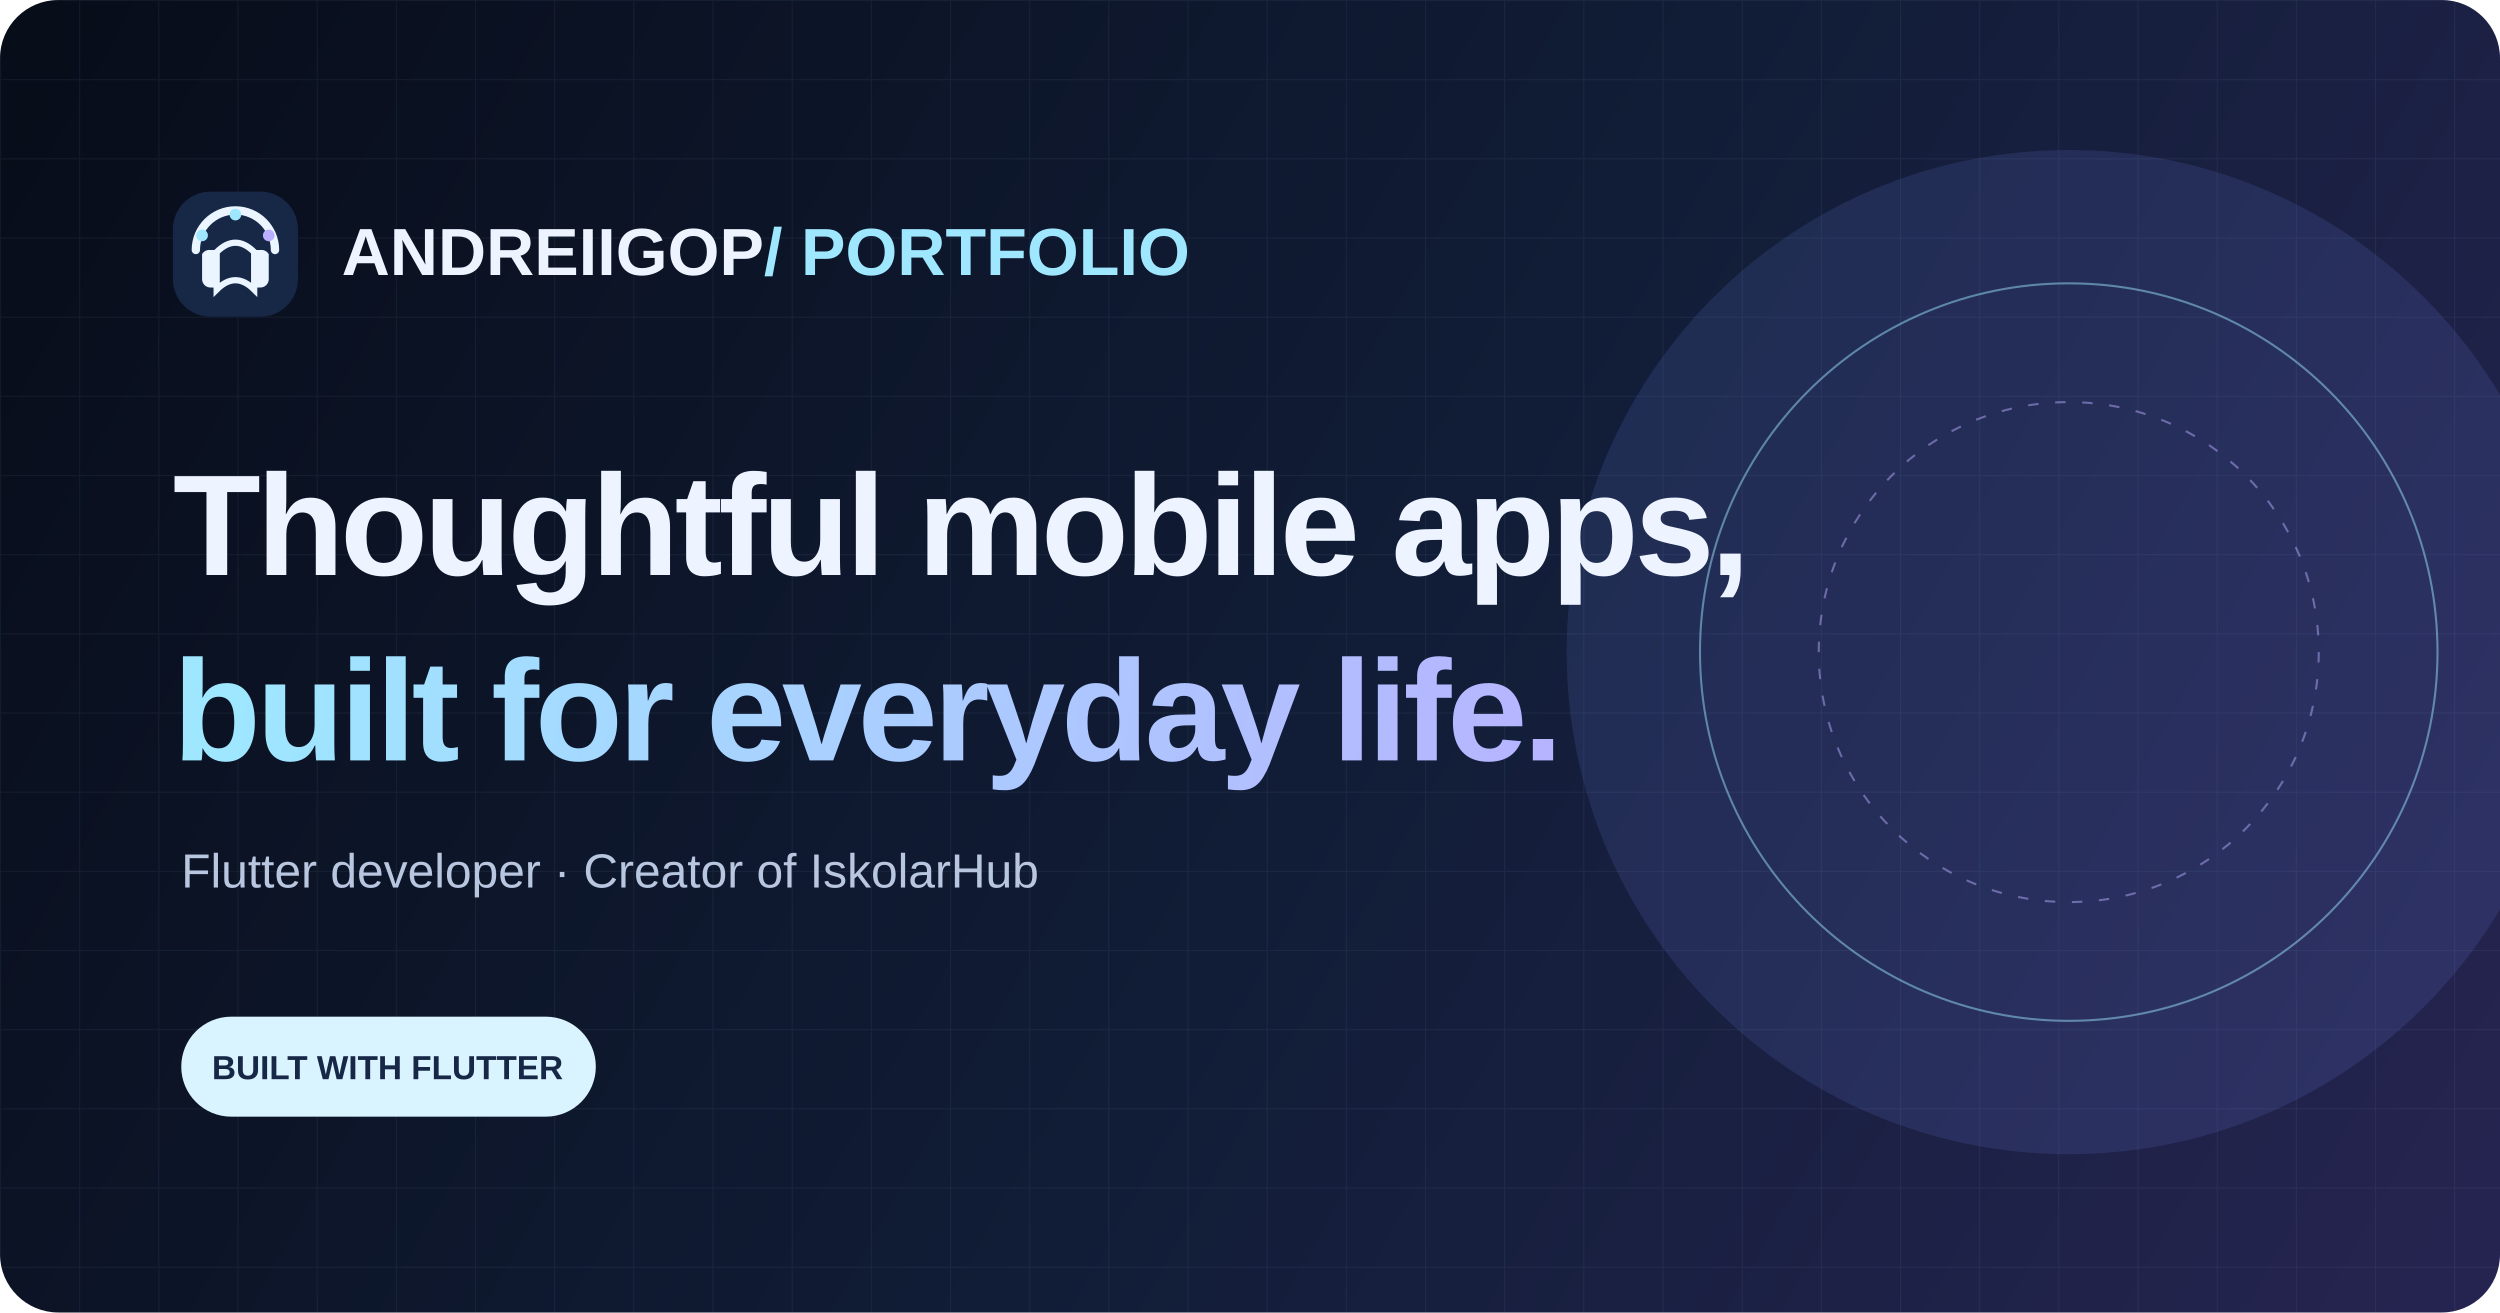
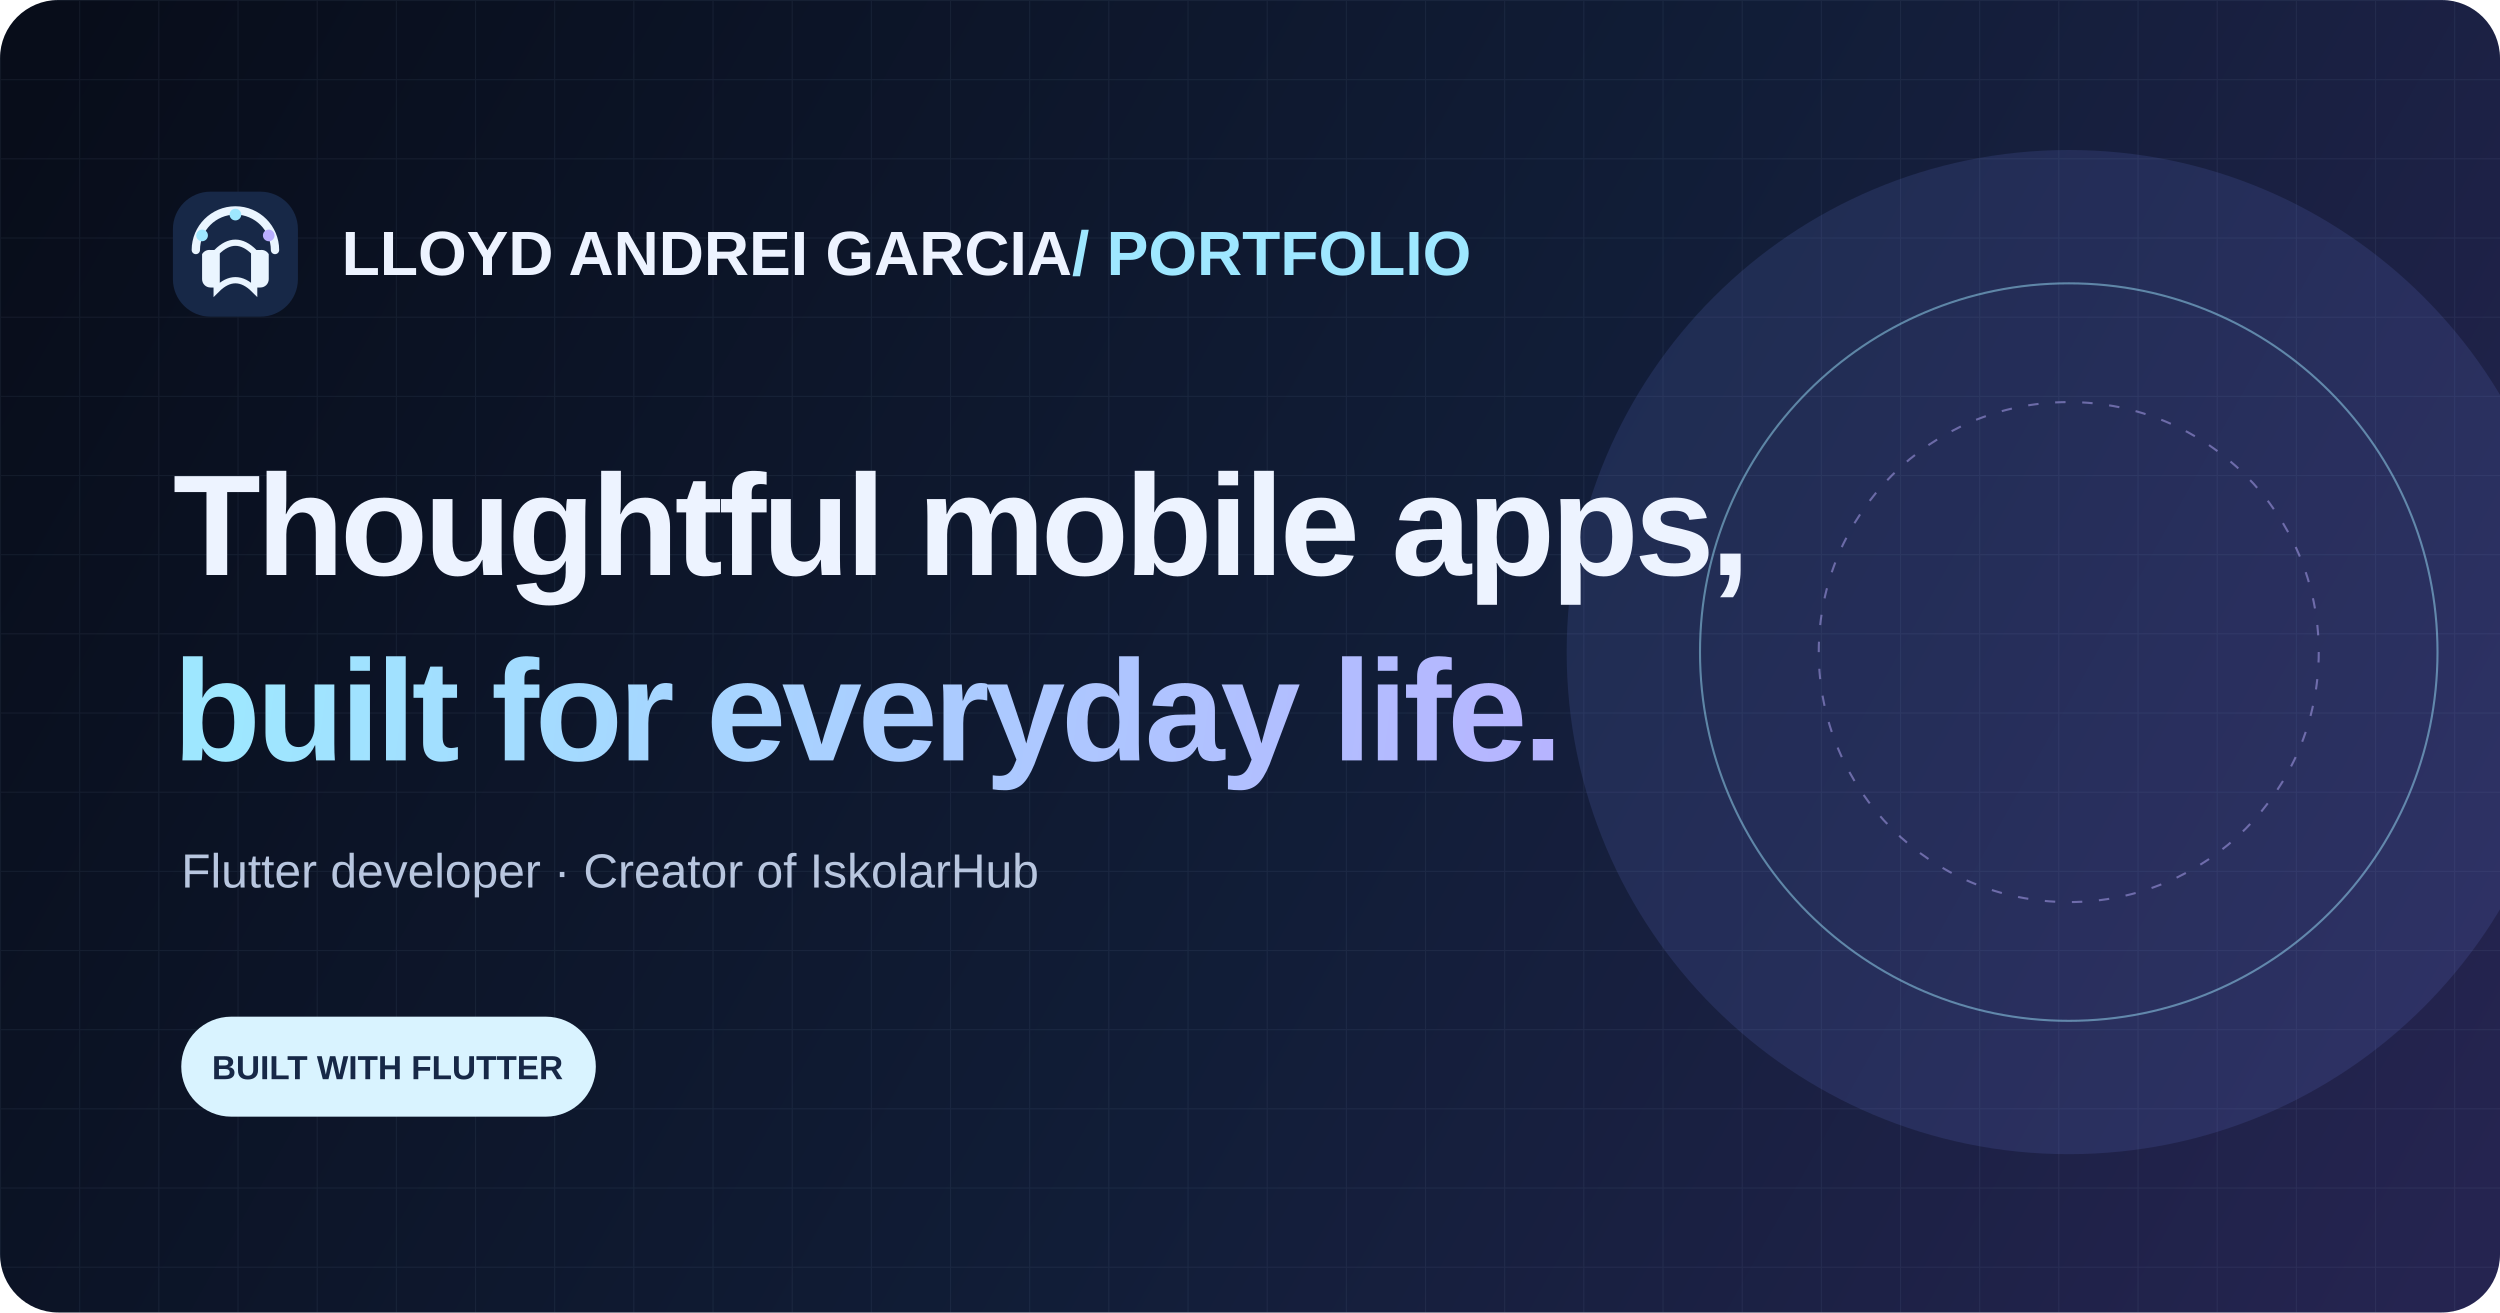
<svg xmlns="http://www.w3.org/2000/svg" width="1200" height="630" viewBox="0 0 1200 630" fill="none">
  <defs>
    <linearGradient id="bg" x1="40" y1="0" x2="1160" y2="630" gradientUnits="userSpaceOnUse">
      <stop stop-color="#080D1A" />
      <stop offset=".55" stop-color="#111D37" />
      <stop offset="1" stop-color="#252450" />
    </linearGradient>
    <linearGradient id="accent" x1="120" y1="275" x2="820" y2="365" gradientUnits="userSpaceOnUse">
      <stop stop-color="#9EE7FF" />
      <stop offset="1" stop-color="#B9AEFF" />
    </linearGradient>
    <pattern id="grid" width="38" height="38" patternUnits="userSpaceOnUse">
      <path d="M38 0H0V38" stroke="#B7C9EF" stroke-opacity=".065" />
    </pattern>
  </defs>
  <rect width="1200" height="630" rx="28" fill="url(#bg)" />
  <rect width="1200" height="630" rx="28" fill="url(#grid)" />
  <circle cx="993" cy="313" r="241" fill="#6D80E8" fill-opacity=".15" />
  <circle cx="993" cy="313" r="177" stroke="#9EE7FF" stroke-opacity=".48" />
  <circle cx="993" cy="313" r="120" stroke="#B9AEFF" stroke-opacity=".48" stroke-dasharray="5 8" />
  <rect x="83" y="92" width="60" height="60" rx="18" fill="#172847" />
  <path d="M94 120a19 19 0 0 1 38 0" stroke="#EAF5FF" stroke-width="4" stroke-linecap="round" />
  <path d="M97 122v12a4 4 0 0 0 4 4h3v-18h-3a4 4 0 0 0-4 2Zm32 0v12a4 4 0 0 1-4 4h-3v-18h3a4 4 0 0 1 4 2Z" fill="#EAF5FF" />
  <path d="M104 121c3-3 6-4.5 9-4.5s6 1.5 9 4.5v18c-3-3-6-4.5-9-4.5s-6 1.5-9 4.5v-18Z" fill="#172847" stroke="#EAF5FF" stroke-width="3" />
  <circle cx="97" cy="113" r="2.8" fill="#9EE7FF" />
  <circle cx="129" cy="113" r="2.8" fill="#B9AEFF" />
  <circle cx="113" cy="103" r="2.8" fill="#9EE7FF" />
-   <text x="164" y="132" fill="#EDF3FF" font-family="Segoe UI,Arial,sans-serif" font-size="32" font-weight="700">ANDREIIGOP<tspan fill="#9EE7FF"> / PORTFOLIO</tspan>
+   <text x="164" y="132" fill="#EDF3FF" font-family="Segoe UI,Arial,sans-serif" font-size="30" font-weight="700">LLOYD ANDREI GARCIA<tspan fill="#9EE7FF"> / PORTFOLIO</tspan>
  </text>
  <text x="83" y="276" fill="#EDF3FF" font-family="Segoe UI,Arial,sans-serif" font-size="69" font-weight="700" letter-spacing="-2">Thoughtful mobile apps,</text>
  <text x="83" y="365" fill="url(#accent)" font-family="Segoe UI,Arial,sans-serif" font-size="69" font-weight="700" letter-spacing="-2">built for everyday life.</text>
  <text x="87" y="426" fill="#B8C6DF" font-family="Segoe UI,Arial,sans-serif" font-size="23">Flutter developer · Creator of IskolarHub</text>
  <rect x="87" y="488" width="199" height="48" rx="24" fill="#D9F3FF" />
  <text x="186" y="518" text-anchor="middle" fill="#172847" font-family="Segoe UI,Arial,sans-serif" font-size="16" font-weight="700">BUILT WITH FLUTTER</text>
</svg>
